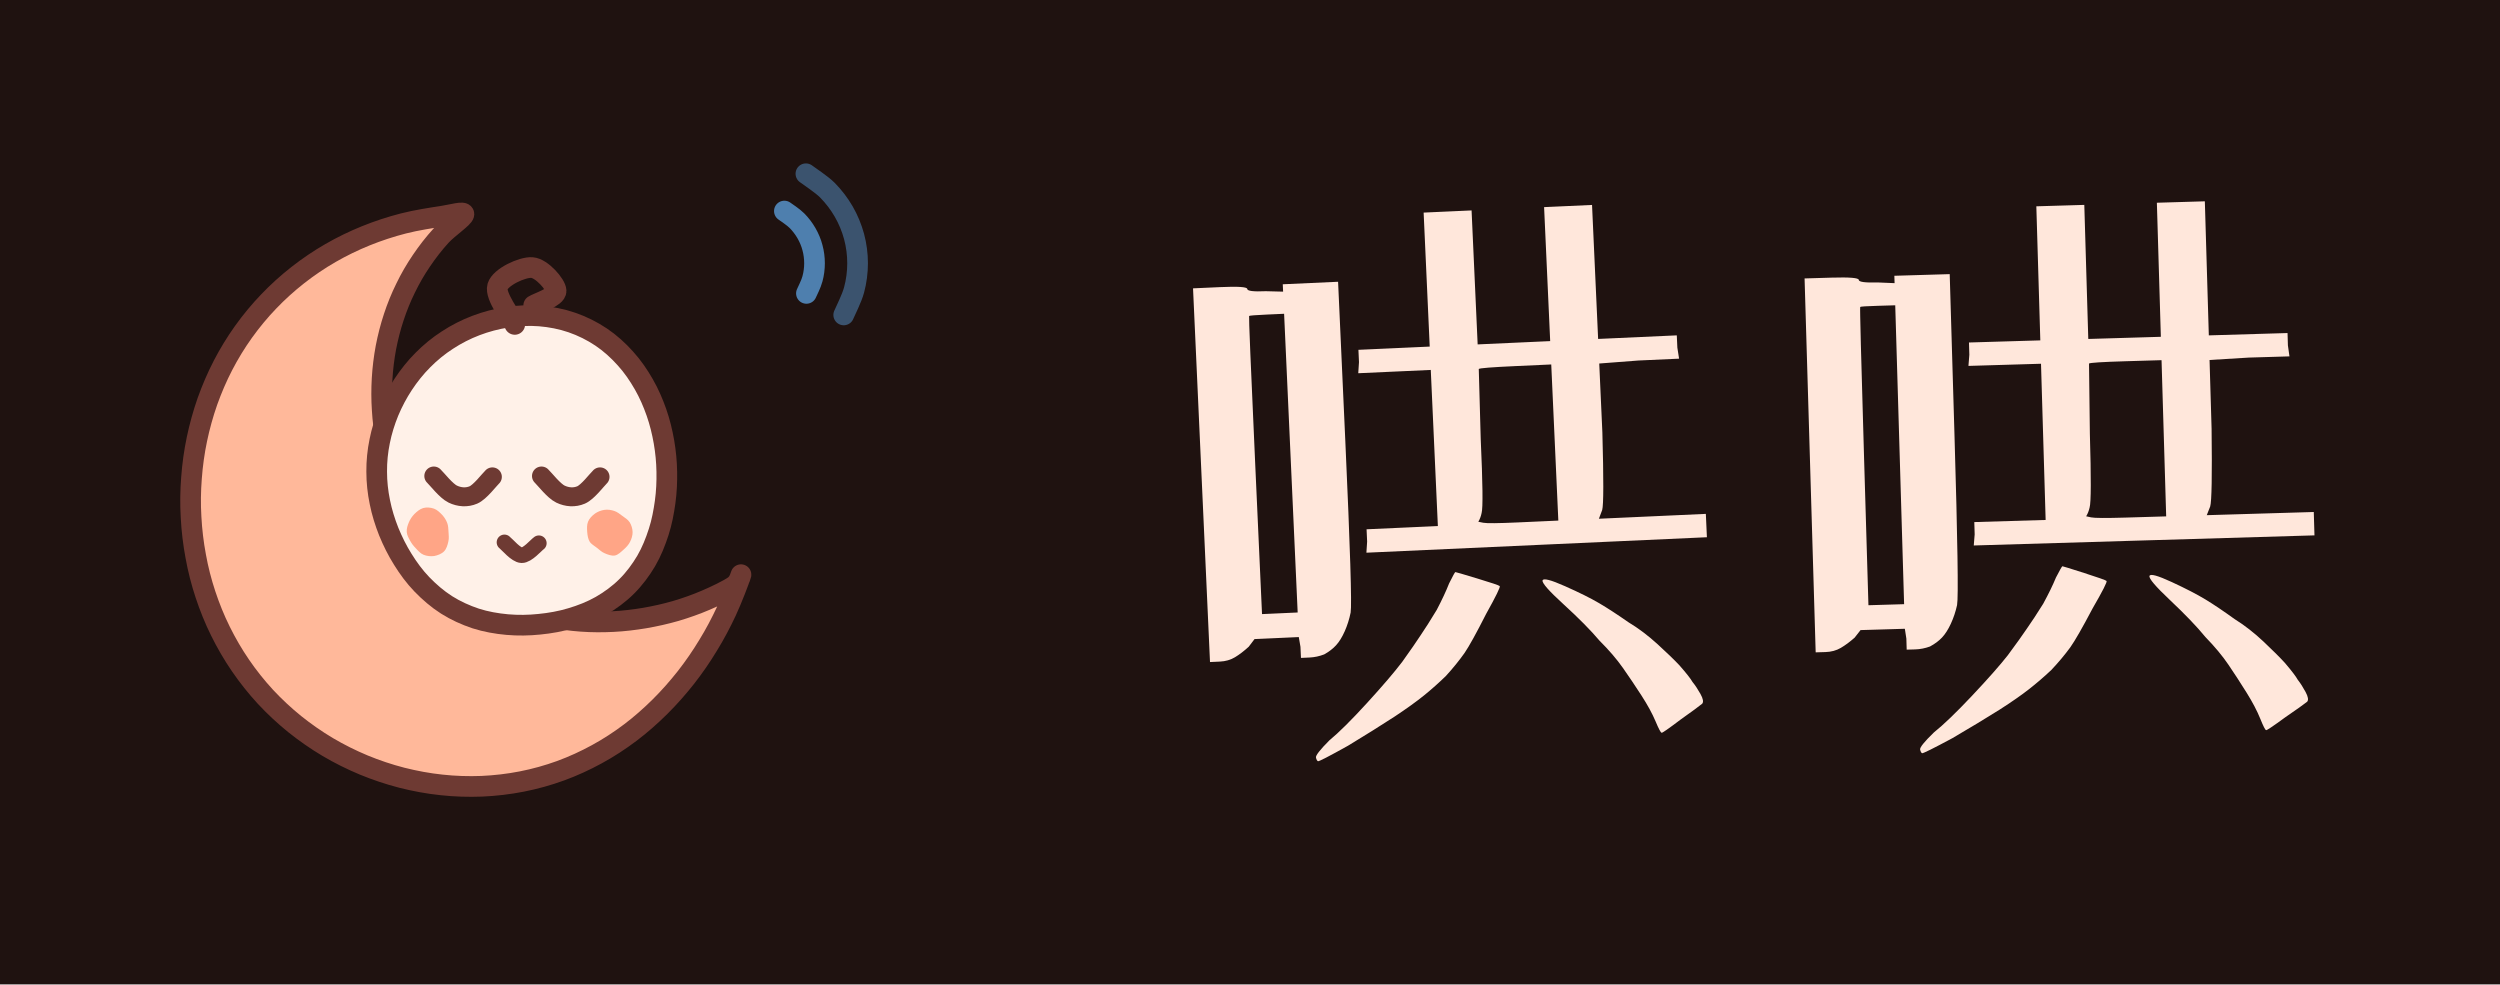
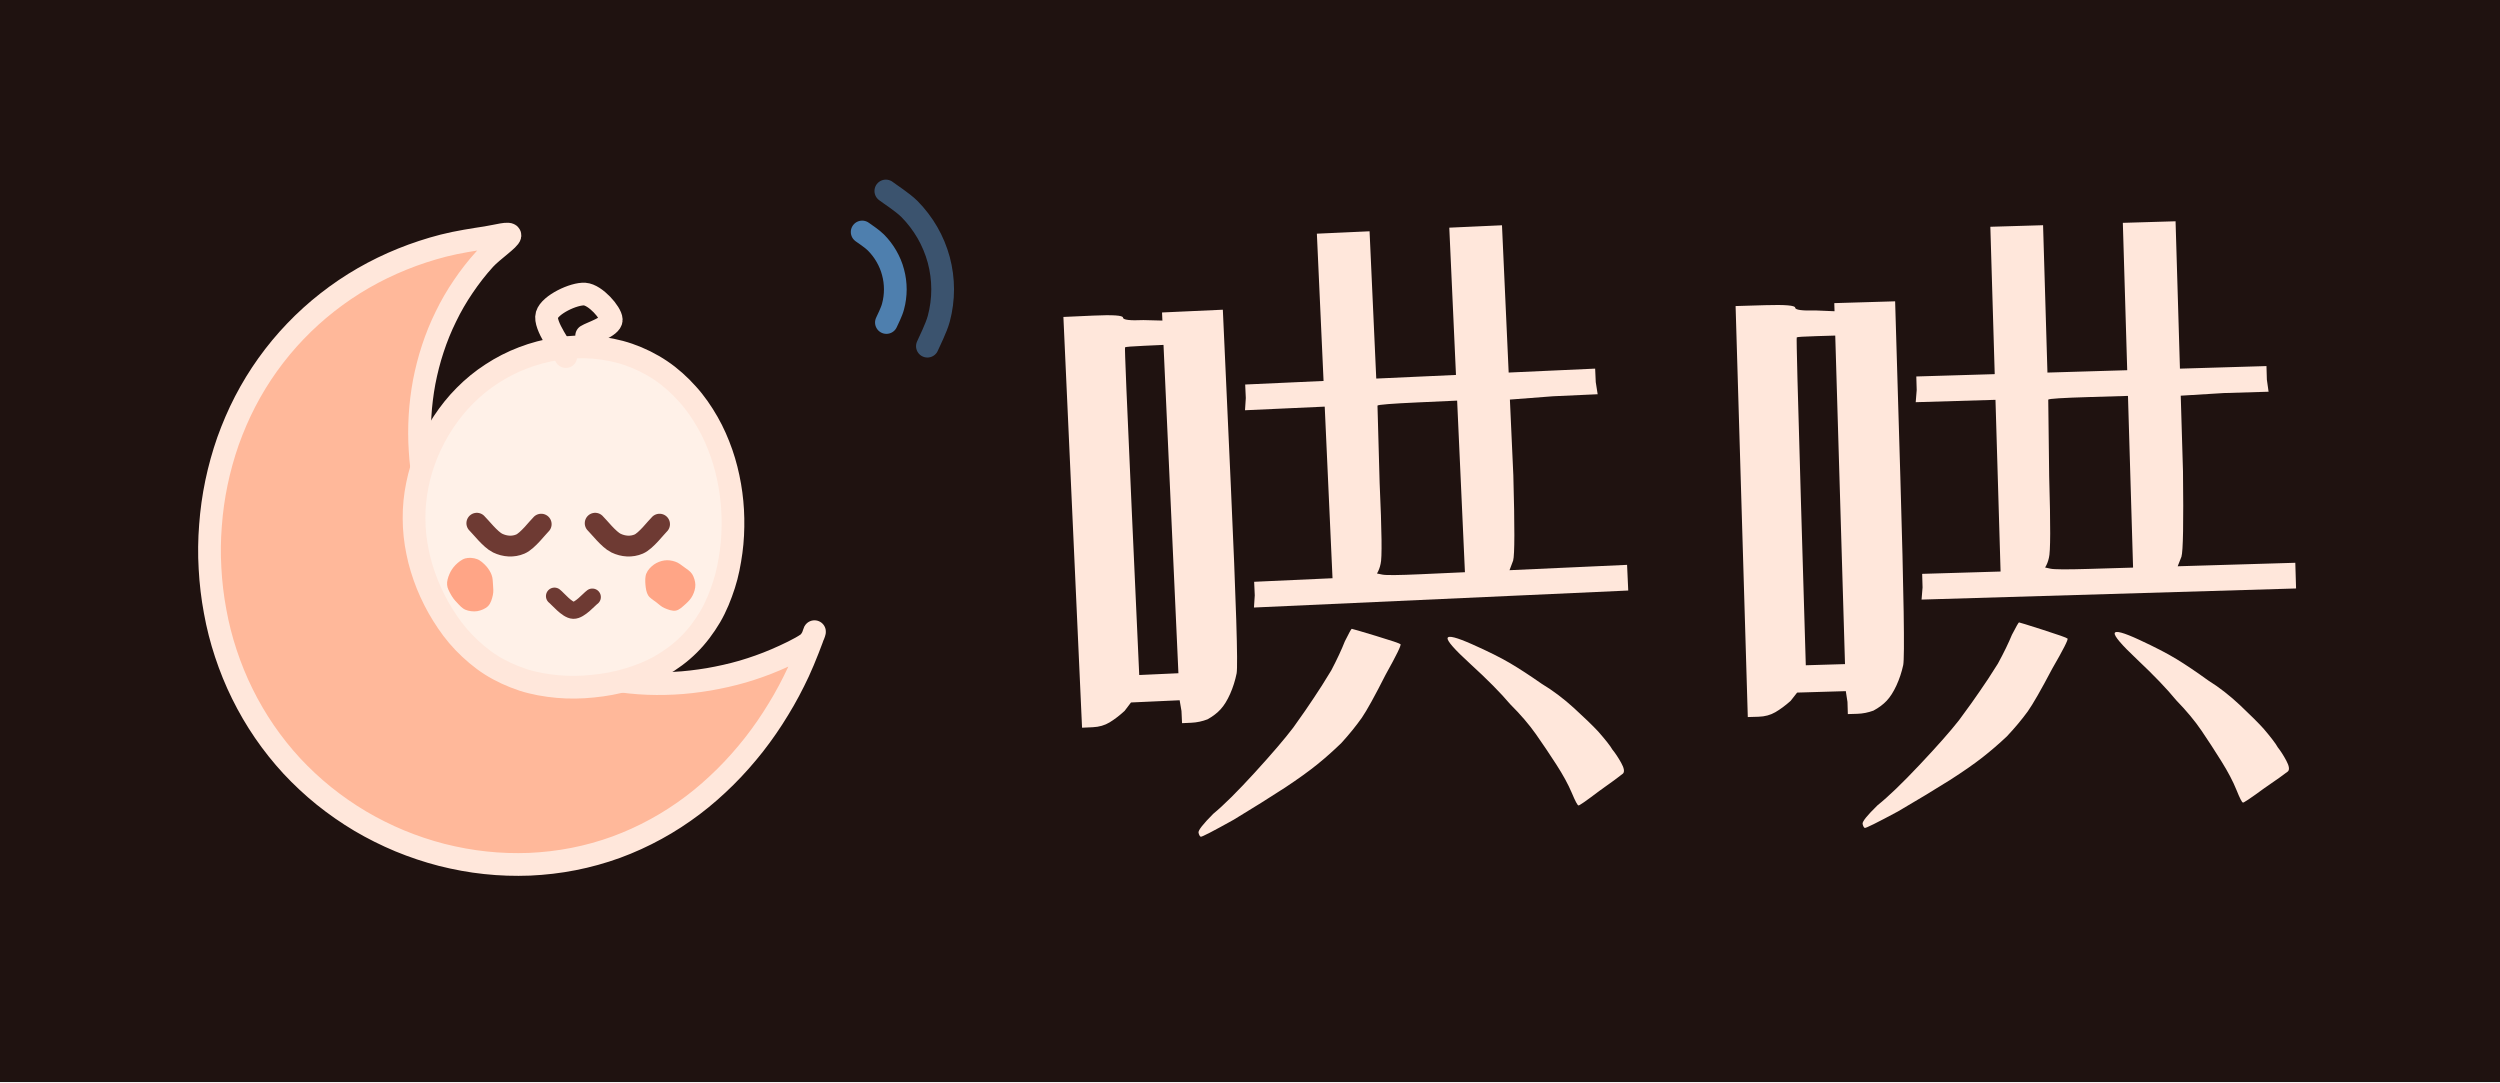
- <svg xmlns="http://www.w3.org/2000/svg" width="1219" height="480" viewBox="0 0 1219 480">
-   <rect width="1219" height="480" fill="#1F1210" />
+ <svg xmlns="http://www.w3.org/2000/svg" width="1109" height="480" viewBox="0 0 1109 480">
+   <rect width="1109" height="480" fill="#1F1210" />
  <g transform="translate(20,20) scale(.42)">
-     <path d="M812.2,620.7 C810.7,625.6 802.1,648.2 795.8,661.7 C789.5,675.2 782.4,688.7 774.5,701.5 C766.7,714.4 758.1,726.9 748.8,738.8 C739.5,750.6 729.4,762.1 718.6,772.8 C707.8,783.5 696.3,793.7 684.1,802.9 C671.9,812.1 658.9,820.6 645.3,828.0 C631.8,835.4 617.6,841.9 603.1,847.2 C588.5,852.5 573.4,856.7 558.1,859.7 C542.9,862.7 527.2,864.5 511.7,865.2 C496.2,865.8 480.4,865.3 464.9,863.6 C449.5,862.0 434.0,859.1 418.9,855.3 C403.8,851.4 388.9,846.4 374.6,840.5 C360.2,834.5 346.2,827.5 332.8,819.6 C319.5,811.7 306.6,802.7 294.5,793.0 C282.5,783.3 271.0,772.6 260.5,761.3 C250.0,749.9 240.3,737.7 231.6,725.0 C222.9,712.3 215.1,698.9 208.3,685.1 C201.5,671.4 195.7,657.0 190.9,642.5 C186.1,628.0 182.3,613.1 179.6,598.1 C176.8,583.2 175.0,567.9 174.2,552.8 C173.3,537.6 173.5,522.3 174.7,507.2 C175.8,492.2 177.9,477.0 181.0,462.2 C184.1,447.4 188.2,432.6 193.2,418.3 C198.3,404.1 204.3,390.0 211.3,376.5 C218.3,363.0 226.3,349.9 235.1,337.6 C244.0,325.2 253.8,313.3 264.3,302.4 C274.8,291.4 286.2,281.1 298.2,271.7 C310.2,262.3 322.9,253.7 336.1,246.1 C349.3,238.5 363.1,231.8 377.2,226.1 C391.3,220.4 405.9,215.6 420.7,211.8 C435.4,208.0 454.0,205.2 465.7,203.4 C477.4,201.6 491.2,197.4 491.0,201.1 C490.7,204.9 472.7,217.0 464.4,226.0 C456.2,235.0 448.5,244.9 441.7,255.0 C434.8,265.1 428.6,275.8 423.3,286.8 C417.9,297.7 413.3,309.1 409.5,320.7 C405.7,332.2 402.7,344.0 400.4,355.9 C398.2,367.8 396.7,379.9 396.0,391.9 C395.3,403.9 395.3,416.1 396.1,428.1 C396.8,440.1 398.3,452.2 400.6,464.1 C402.8,476.0 405.7,487.8 409.5,499.4 C413.2,510.9 417.6,522.4 422.8,533.5 C428.0,544.5 433.9,555.4 440.7,565.7 C447.4,576.0 455.0,586.0 463.2,595.2 C471.4,604.4 480.5,613.2 490.1,621.0 C499.8,628.9 510.2,636.0 520.9,642.2 C531.7,648.4 543.1,653.7 554.7,658.1 C566.3,662.5 578.4,666.0 590.5,668.6 C602.6,671.2 615.0,672.8 627.3,673.7 C639.6,674.6 652.0,674.6 664.2,674.0 C676.5,673.4 688.7,671.9 700.8,669.9 C712.9,667.8 725.0,665.1 736.8,661.7 C748.6,658.2 760.3,654.1 771.7,649.2 C783.0,644.4 798.0,637.2 804.8,632.4 C811.5,627.7 813.7,615.8 812.2,620.7 Z" fill="#FFB89A" stroke="#6E3A33" stroke-width="24" stroke-linejoin="round" />
-     <path d="M726.5,500.0 C726.7,511.6 726.2,523.3 724.6,535.0 C723.0,546.6 720.8,558.5 717.1,569.9 C713.4,581.4 708.8,593.0 702.6,603.6 C696.4,614.1 688.7,624.5 679.9,633.2 C671.2,641.9 660.7,649.6 649.9,655.8 C639.2,661.9 627.2,666.6 615.3,670.1 C603.4,673.7 590.9,675.9 578.6,677.1 C566.3,678.4 553.7,678.6 541.3,677.5 C529.0,676.4 516.4,674.2 504.6,670.4 C492.9,666.5 481.2,661.2 470.8,654.6 C460.4,648.0 450.7,639.6 442.2,630.8 C433.7,622.0 426.4,612.0 420.0,601.7 C413.6,591.5 408.2,580.6 403.7,569.6 C399.3,558.5 395.7,547.0 393.4,535.4 C391.0,523.8 389.7,511.8 389.7,500.0 C389.6,488.2 390.8,476.1 393.2,464.5 C395.5,452.9 399.1,441.4 403.6,430.4 C408.2,419.4 413.9,408.6 420.5,398.6 C427.1,388.6 434.7,379.0 443.3,370.4 C451.8,361.8 461.5,353.8 471.8,347.2 C482.0,340.5 493.3,334.7 504.9,330.3 C516.4,325.9 528.8,322.6 541.2,320.7 C553.5,318.9 566.5,318.2 579.0,319.2 C591.5,320.2 604.4,322.7 616.3,326.8 C628.2,330.9 639.9,336.7 650.3,343.7 C660.6,350.6 670.2,359.3 678.4,368.5 C686.7,377.6 693.8,388.0 699.8,398.5 C705.8,408.9 710.6,420.1 714.5,431.2 C718.4,442.4 721.2,453.8 723.2,465.3 C725.2,476.8 726.3,488.4 726.5,500.0 Z" fill="#FFF1E8" stroke="#6E3A33" stroke-width="24" />
-     <path d="M550.0,329.0 C546.7,321.7 526.7,296.0 530.0,285.0 C533.3,274.0 558.7,262.2 570.0,263.0 C581.3,263.8 597.7,282.7 598.0,290.0 C598.3,297.3 576.3,304.2 572.0,307.0" fill="none" stroke="#6E3A33" stroke-width="24" stroke-linecap="round" />
+     <path d="M812.2,620.7 C810.7,625.6 802.1,648.2 795.8,661.7 C789.5,675.2 782.4,688.7 774.5,701.5 C766.7,714.4 758.1,726.9 748.8,738.8 C739.5,750.6 729.4,762.1 718.6,772.8 C707.8,783.5 696.3,793.7 684.1,802.9 C671.9,812.1 658.9,820.6 645.3,828.0 C631.8,835.4 617.6,841.9 603.1,847.2 C588.5,852.5 573.4,856.7 558.1,859.7 C542.9,862.7 527.2,864.5 511.7,865.2 C496.2,865.8 480.4,865.3 464.9,863.6 C449.5,862.0 434.0,859.1 418.9,855.3 C403.8,851.4 388.9,846.4 374.6,840.5 C360.2,834.5 346.2,827.5 332.8,819.6 C319.5,811.7 306.6,802.7 294.5,793.0 C282.5,783.3 271.0,772.6 260.5,761.3 C250.0,749.9 240.3,737.7 231.6,725.0 C222.9,712.3 215.1,698.9 208.3,685.1 C201.5,671.4 195.7,657.0 190.9,642.5 C186.1,628.0 182.3,613.1 179.6,598.1 C176.8,583.2 175.0,567.9 174.2,552.8 C173.3,537.6 173.5,522.3 174.7,507.2 C175.8,492.2 177.9,477.0 181.0,462.2 C184.1,447.4 188.2,432.6 193.2,418.3 C198.3,404.1 204.3,390.0 211.3,376.5 C218.3,363.0 226.3,349.9 235.1,337.6 C244.0,325.2 253.8,313.3 264.3,302.4 C274.8,291.4 286.2,281.1 298.2,271.7 C310.2,262.3 322.9,253.7 336.1,246.1 C349.3,238.5 363.1,231.8 377.2,226.1 C391.3,220.4 405.9,215.6 420.7,211.8 C435.4,208.0 454.0,205.2 465.7,203.4 C477.4,201.6 491.2,197.4 491.0,201.1 C490.7,204.9 472.7,217.0 464.4,226.0 C456.2,235.0 448.5,244.9 441.7,255.0 C434.8,265.1 428.6,275.8 423.3,286.8 C417.9,297.7 413.3,309.1 409.5,320.7 C405.7,332.2 402.7,344.0 400.4,355.9 C398.2,367.8 396.7,379.9 396.0,391.9 C395.3,403.9 395.3,416.1 396.1,428.1 C396.8,440.1 398.3,452.2 400.6,464.1 C402.8,476.0 405.7,487.8 409.5,499.4 C413.2,510.9 417.6,522.4 422.8,533.5 C428.0,544.5 433.9,555.4 440.7,565.7 C447.4,576.0 455.0,586.0 463.2,595.2 C471.4,604.4 480.5,613.2 490.1,621.0 C499.8,628.9 510.2,636.0 520.9,642.2 C531.7,648.4 543.1,653.7 554.7,658.1 C566.3,662.5 578.4,666.0 590.5,668.6 C602.6,671.2 615.0,672.8 627.3,673.7 C639.6,674.6 652.0,674.6 664.2,674.0 C676.5,673.4 688.7,671.9 700.8,669.9 C712.9,667.8 725.0,665.1 736.8,661.7 C748.6,658.2 760.3,654.1 771.7,649.2 C783.0,644.4 798.0,637.2 804.8,632.4 C811.5,627.7 813.7,615.8 812.2,620.7 Z" fill="#FFB89A" stroke="#FFE7DB" stroke-width="24" stroke-linejoin="round" />
+     <path d="M726.5,500.0 C726.7,511.6 726.2,523.3 724.6,535.0 C723.0,546.6 720.8,558.5 717.1,569.9 C713.4,581.4 708.8,593.0 702.6,603.6 C696.4,614.1 688.7,624.5 679.9,633.2 C671.2,641.9 660.7,649.6 649.9,655.8 C639.2,661.9 627.2,666.6 615.3,670.1 C603.4,673.7 590.9,675.9 578.6,677.1 C566.3,678.4 553.7,678.6 541.3,677.5 C529.0,676.4 516.4,674.2 504.6,670.4 C492.9,666.5 481.2,661.2 470.8,654.6 C460.4,648.0 450.7,639.6 442.2,630.8 C433.7,622.0 426.4,612.0 420.0,601.7 C413.6,591.5 408.2,580.6 403.7,569.6 C399.3,558.5 395.7,547.0 393.4,535.4 C391.0,523.8 389.7,511.8 389.7,500.0 C389.6,488.2 390.8,476.1 393.2,464.5 C395.5,452.9 399.1,441.4 403.6,430.4 C408.2,419.4 413.9,408.6 420.5,398.6 C427.1,388.6 434.7,379.0 443.3,370.4 C451.8,361.8 461.5,353.8 471.8,347.2 C482.0,340.5 493.3,334.7 504.9,330.3 C516.4,325.9 528.8,322.6 541.2,320.7 C553.5,318.9 566.5,318.2 579.0,319.2 C591.5,320.2 604.4,322.7 616.3,326.8 C628.2,330.9 639.9,336.7 650.3,343.7 C660.6,350.6 670.2,359.3 678.4,368.5 C686.7,377.6 693.8,388.0 699.8,398.5 C705.8,408.9 710.6,420.1 714.5,431.2 C718.4,442.4 721.2,453.8 723.2,465.3 C725.2,476.8 726.3,488.4 726.5,500.0 Z" fill="#FFF1E8" stroke="#FFE7DB" stroke-width="24" />
+     <path d="M550.0,329.0 C546.7,321.7 526.7,296.0 530.0,285.0 C533.3,274.0 558.7,262.2 570.0,263.0 C581.3,263.8 597.7,282.7 598.0,290.0 C598.3,297.3 576.3,304.2 572.0,307.0" fill="none" stroke="#FFE7DB" stroke-width="24" stroke-linecap="round" />
    <path d="M456.0,505.0 C459.7,508.5 470.3,522.3 478.0,526.0 C485.7,529.7 494.3,530.3 502.0,527.0 C509.7,523.7 520.3,509.5 524.0,506.0" fill="none" stroke="#6E3A33" stroke-width="22" stroke-linecap="round" />
    <path d="M581.0,505.0 C584.7,508.5 595.3,522.3 603.0,526.0 C610.7,529.7 619.3,530.3 627.0,527.0 C634.7,523.7 645.3,509.5 649.0,506.0" fill="none" stroke="#6E3A33" stroke-width="22" stroke-linecap="round" />
    <path d="M473.1,570.0 C473.3,573.6 473.8,577.3 472.9,581.0 C472.1,584.8 470.7,589.7 467.9,592.5 C465.2,595.3 460.4,597.2 456.4,597.9 C452.4,598.5 447.5,597.9 444.0,596.4 C440.4,594.9 437.5,591.5 435.0,588.8 C432.4,586.2 430.3,583.4 428.6,580.3 C426.9,577.2 424.8,573.6 424.6,570.0 C424.3,566.4 425.5,562.4 427.0,558.9 C428.4,555.4 430.7,552.0 433.4,549.2 C436.2,546.4 439.9,543.3 443.7,542.2 C447.4,541.1 452.5,541.5 456.2,542.9 C459.9,544.2 463.2,547.5 465.8,550.2 C468.3,553.0 470.4,556.3 471.6,559.6 C472.9,562.9 472.8,566.4 473.1,570.0 Z" fill="#FF9874" opacity=".85" />
    <path d="M686.8,570.0 C686.9,573.8 685.6,578.1 683.8,581.5 C682.1,584.9 679.3,587.9 676.3,590.5 C673.4,593.1 669.9,596.6 666.2,597.3 C662.6,598.0 657.8,596.2 654.4,594.7 C650.9,593.3 648.3,590.6 645.4,588.4 C642.5,586.1 638.8,584.2 636.9,581.1 C635.1,578.1 634.4,573.9 634.1,570.0 C633.8,566.1 633.6,561.5 635.1,558.0 C636.5,554.4 639.8,551.0 643.0,548.7 C646.2,546.4 650.4,544.8 654.1,544.3 C657.9,543.7 662.1,544.4 665.6,545.6 C669.0,546.7 671.9,549.1 674.9,551.3 C677.9,553.5 681.4,555.6 683.4,558.7 C685.4,561.9 686.7,566.2 686.8,570.0 Z" fill="#FF9874" opacity=".85" />
    <path d="M538.0,582.0 C541.3,584.5 551.3,596.8 558.0,597.0 C564.7,597.2 574.7,585.3 578.0,583.0" fill="none" stroke="#6E3A33" stroke-width="18" stroke-linecap="round" />
    <path d="M863.0,197.4 C865.4,199.2 873.2,204.2 877.5,208.5 C881.8,212.8 885.6,217.8 888.6,223.0 C891.6,228.2 894.1,234.0 895.6,239.9 C897.2,245.7 898.0,252.0 898.0,258.0 C898.0,264.0 897.2,270.3 895.6,276.1 C894.1,282.0 889.8,290.2 888.6,293.0" fill="none" stroke="#4E7FAE" stroke-width="24" stroke-linecap="round" opacity="1" />
    <path d="M888.0,154.1 C892.1,157.3 905.5,165.8 912.9,173.1 C920.2,180.5 926.7,189.0 931.9,198.0 C937.1,207.0 941.2,216.9 943.9,226.9 C946.6,236.9 948.0,247.6 948.0,258.0 C948.0,268.4 946.6,279.1 943.9,289.1 C941.2,299.1 933.9,313.2 931.9,318.0" fill="none" stroke="#4E7FAE" stroke-width="24" stroke-linecap="round" opacity="0.6" />
  </g>
-   <path transform="translate(560.0,350.0) rotate(-2.6) scale(0.3,-0.3)" d="M562 800V690V582H620H680V690V800H718H758V690V582H822H886V562L888 544H822L758 542V430Q756 316 752 304L746 290H832H920V272V252H644H366L368 270V290H426H484V418V544H426H366L368 562V582H426H484V690V800H522ZM562 542Q562 538 560 428Q560 320 556 308Q554 300 550 294L558 292Q566 290 614 290H680V418V544H622Q564 544 562 542ZM222 684 250 682V688V694H296H340V434Q340 174 336 156Q332 140 325.0 126.0Q318 112 310.0 104.0Q302 96 290 90Q278 86 266 86H252V104L250 120H214H178L168 108Q156 98 145.0 92.0Q134 86 120 86H104V390V694H148Q192 694 192.0 689.0Q192 684 222 684ZM192 402V160H222H250V402V646H222Q194 646 193.0 645.0Q192 644 192 402ZM544 202Q578 190 580 188Q582 186 556 144Q530 98 518 82Q504 64 486 46Q468 30 449.0 16.0Q430 2 400 -16Q366 -36 322 -60Q274 -84 272.0 -83.0Q270 -82 269.0 -77.0Q268 -72 292 -50Q316 -32 356 8Q396 48 416 72Q438 100 448 114Q460 130 476 154Q490 178 498 196Q508 214 509.0 214.0Q510 214 544 202ZM786 120Q810 104 832 82Q854 60 866 46Q882 26 886 18Q892 10 898 -2Q904 -14 900 -18Q892 -24 864 -42Q832 -64 832 -62Q830 -62 823.0 -43.0Q816 -24 802 0Q788 24 774 46Q760 68 738 92Q718 118 682 154Q648 188 650.0 194.0Q652 200 686.0 183.0Q720 166 740.0 153.0Q760 140 786 120Z" fill="#FFE7DB" />
-   <path transform="translate(854.9,344.8) rotate(-1.7) scale(0.3,-0.3)" d="M562 800V690V582H620H680V690V800H718H758V690V582H822H886V562L888 544H822L758 542V430Q756 316 752 304L746 290H832H920V272V252H644H366L368 270V290H426H484V418V544H426H366L368 562V582H426H484V690V800H522ZM562 542Q562 538 560 428Q560 320 556 308Q554 300 550 294L558 292Q566 290 614 290H680V418V544H622Q564 544 562 542ZM222 684 250 682V688V694H296H340V434Q340 174 336 156Q332 140 325.0 126.0Q318 112 310.0 104.0Q302 96 290 90Q278 86 266 86H252V104L250 120H214H178L168 108Q156 98 145.0 92.0Q134 86 120 86H104V390V694H148Q192 694 192.0 689.0Q192 684 222 684ZM192 402V160H222H250V402V646H222Q194 646 193.0 645.0Q192 644 192 402ZM544 202Q578 190 580 188Q582 186 556 144Q530 98 518 82Q504 64 486 46Q468 30 449.0 16.0Q430 2 400 -16Q366 -36 322 -60Q274 -84 272.0 -83.0Q270 -82 269.0 -77.0Q268 -72 292 -50Q316 -32 356 8Q396 48 416 72Q438 100 448 114Q460 130 476 154Q490 178 498 196Q508 214 509.0 214.0Q510 214 544 202ZM786 120Q810 104 832 82Q854 60 866 46Q882 26 886 18Q892 10 898 -2Q904 -14 900 -18Q892 -24 864 -42Q832 -64 832 -62Q830 -62 823.0 -43.0Q816 -24 802 0Q788 24 774 46Q760 68 738 92Q718 118 682 154Q648 188 650.0 194.0Q652 200 686.0 183.0Q720 166 740.0 153.0Q760 140 786 120Z" fill="#FFE7DB" />
+   <path transform="translate(450.0,350.0) rotate(-2.6) scale(0.3,-0.3)" d="M562 800V690V582H620H680V690V800H718H758V690V582H822H886V562L888 544H822L758 542V430Q756 316 752 304L746 290H832H920V272V252H644H366L368 270V290H426H484V418V544H426H366L368 562V582H426H484V690V800H522ZM562 542Q562 538 560 428Q560 320 556 308Q554 300 550 294L558 292Q566 290 614 290H680V418V544H622Q564 544 562 542ZM222 684 250 682V688V694H296H340V434Q340 174 336 156Q332 140 325.0 126.0Q318 112 310.0 104.0Q302 96 290 90Q278 86 266 86H252V104L250 120H214H178L168 108Q156 98 145.0 92.0Q134 86 120 86H104V390V694H148Q192 694 192.0 689.0Q192 684 222 684ZM192 402V160H222H250V402V646H222Q194 646 193.0 645.0Q192 644 192 402ZM544 202Q578 190 580 188Q582 186 556 144Q530 98 518 82Q504 64 486 46Q468 30 449.0 16.0Q430 2 400 -16Q366 -36 322 -60Q274 -84 272.0 -83.0Q270 -82 269.0 -77.0Q268 -72 292 -50Q316 -32 356 8Q396 48 416 72Q438 100 448 114Q460 130 476 154Q490 178 498 196Q508 214 509.0 214.0Q510 214 544 202ZM786 120Q810 104 832 82Q854 60 866 46Q882 26 886 18Q892 10 898 -2Q904 -14 900 -18Q892 -24 864 -42Q832 -64 832 -62Q830 -62 823.0 -43.0Q816 -24 802 0Q788 24 774 46Q760 68 738 92Q718 118 682 154Q648 188 650.0 194.0Q652 200 686.0 183.0Q720 166 740.0 153.0Q760 140 786 120Z" fill="#FFE7DB" />
+   <path transform="translate(744.9,344.8) rotate(-1.7) scale(0.3,-0.3)" d="M562 800V690V582H620H680V690V800H718H758V690V582H822H886V562L888 544H822L758 542V430Q756 316 752 304L746 290H832H920V272V252H644H366L368 270V290H426H484V418V544H426H366L368 562V582H426H484V690V800H522ZM562 542Q562 538 560 428Q560 320 556 308Q554 300 550 294L558 292Q566 290 614 290H680V418V544H622Q564 544 562 542ZM222 684 250 682V688V694H296H340V434Q340 174 336 156Q332 140 325.0 126.0Q318 112 310.0 104.0Q302 96 290 90Q278 86 266 86H252V104L250 120H214H178L168 108Q156 98 145.0 92.0Q134 86 120 86H104V390V694H148Q192 694 192.0 689.0Q192 684 222 684ZM192 402V160H222H250V402V646H222Q194 646 193.0 645.0Q192 644 192 402ZM544 202Q578 190 580 188Q582 186 556 144Q530 98 518 82Q504 64 486 46Q468 30 449.0 16.0Q430 2 400 -16Q366 -36 322 -60Q274 -84 272.0 -83.0Q270 -82 269.0 -77.0Q268 -72 292 -50Q316 -32 356 8Q396 48 416 72Q438 100 448 114Q460 130 476 154Q490 178 498 196Q508 214 509.0 214.0Q510 214 544 202ZM786 120Q810 104 832 82Q854 60 866 46Q882 26 886 18Q892 10 898 -2Q904 -14 900 -18Q892 -24 864 -42Q832 -64 832 -62Q830 -62 823.0 -43.0Q816 -24 802 0Q788 24 774 46Q760 68 738 92Q718 118 682 154Q648 188 650.0 194.0Q652 200 686.0 183.0Q720 166 740.0 153.0Q760 140 786 120Z" fill="#FFE7DB" />
</svg>
